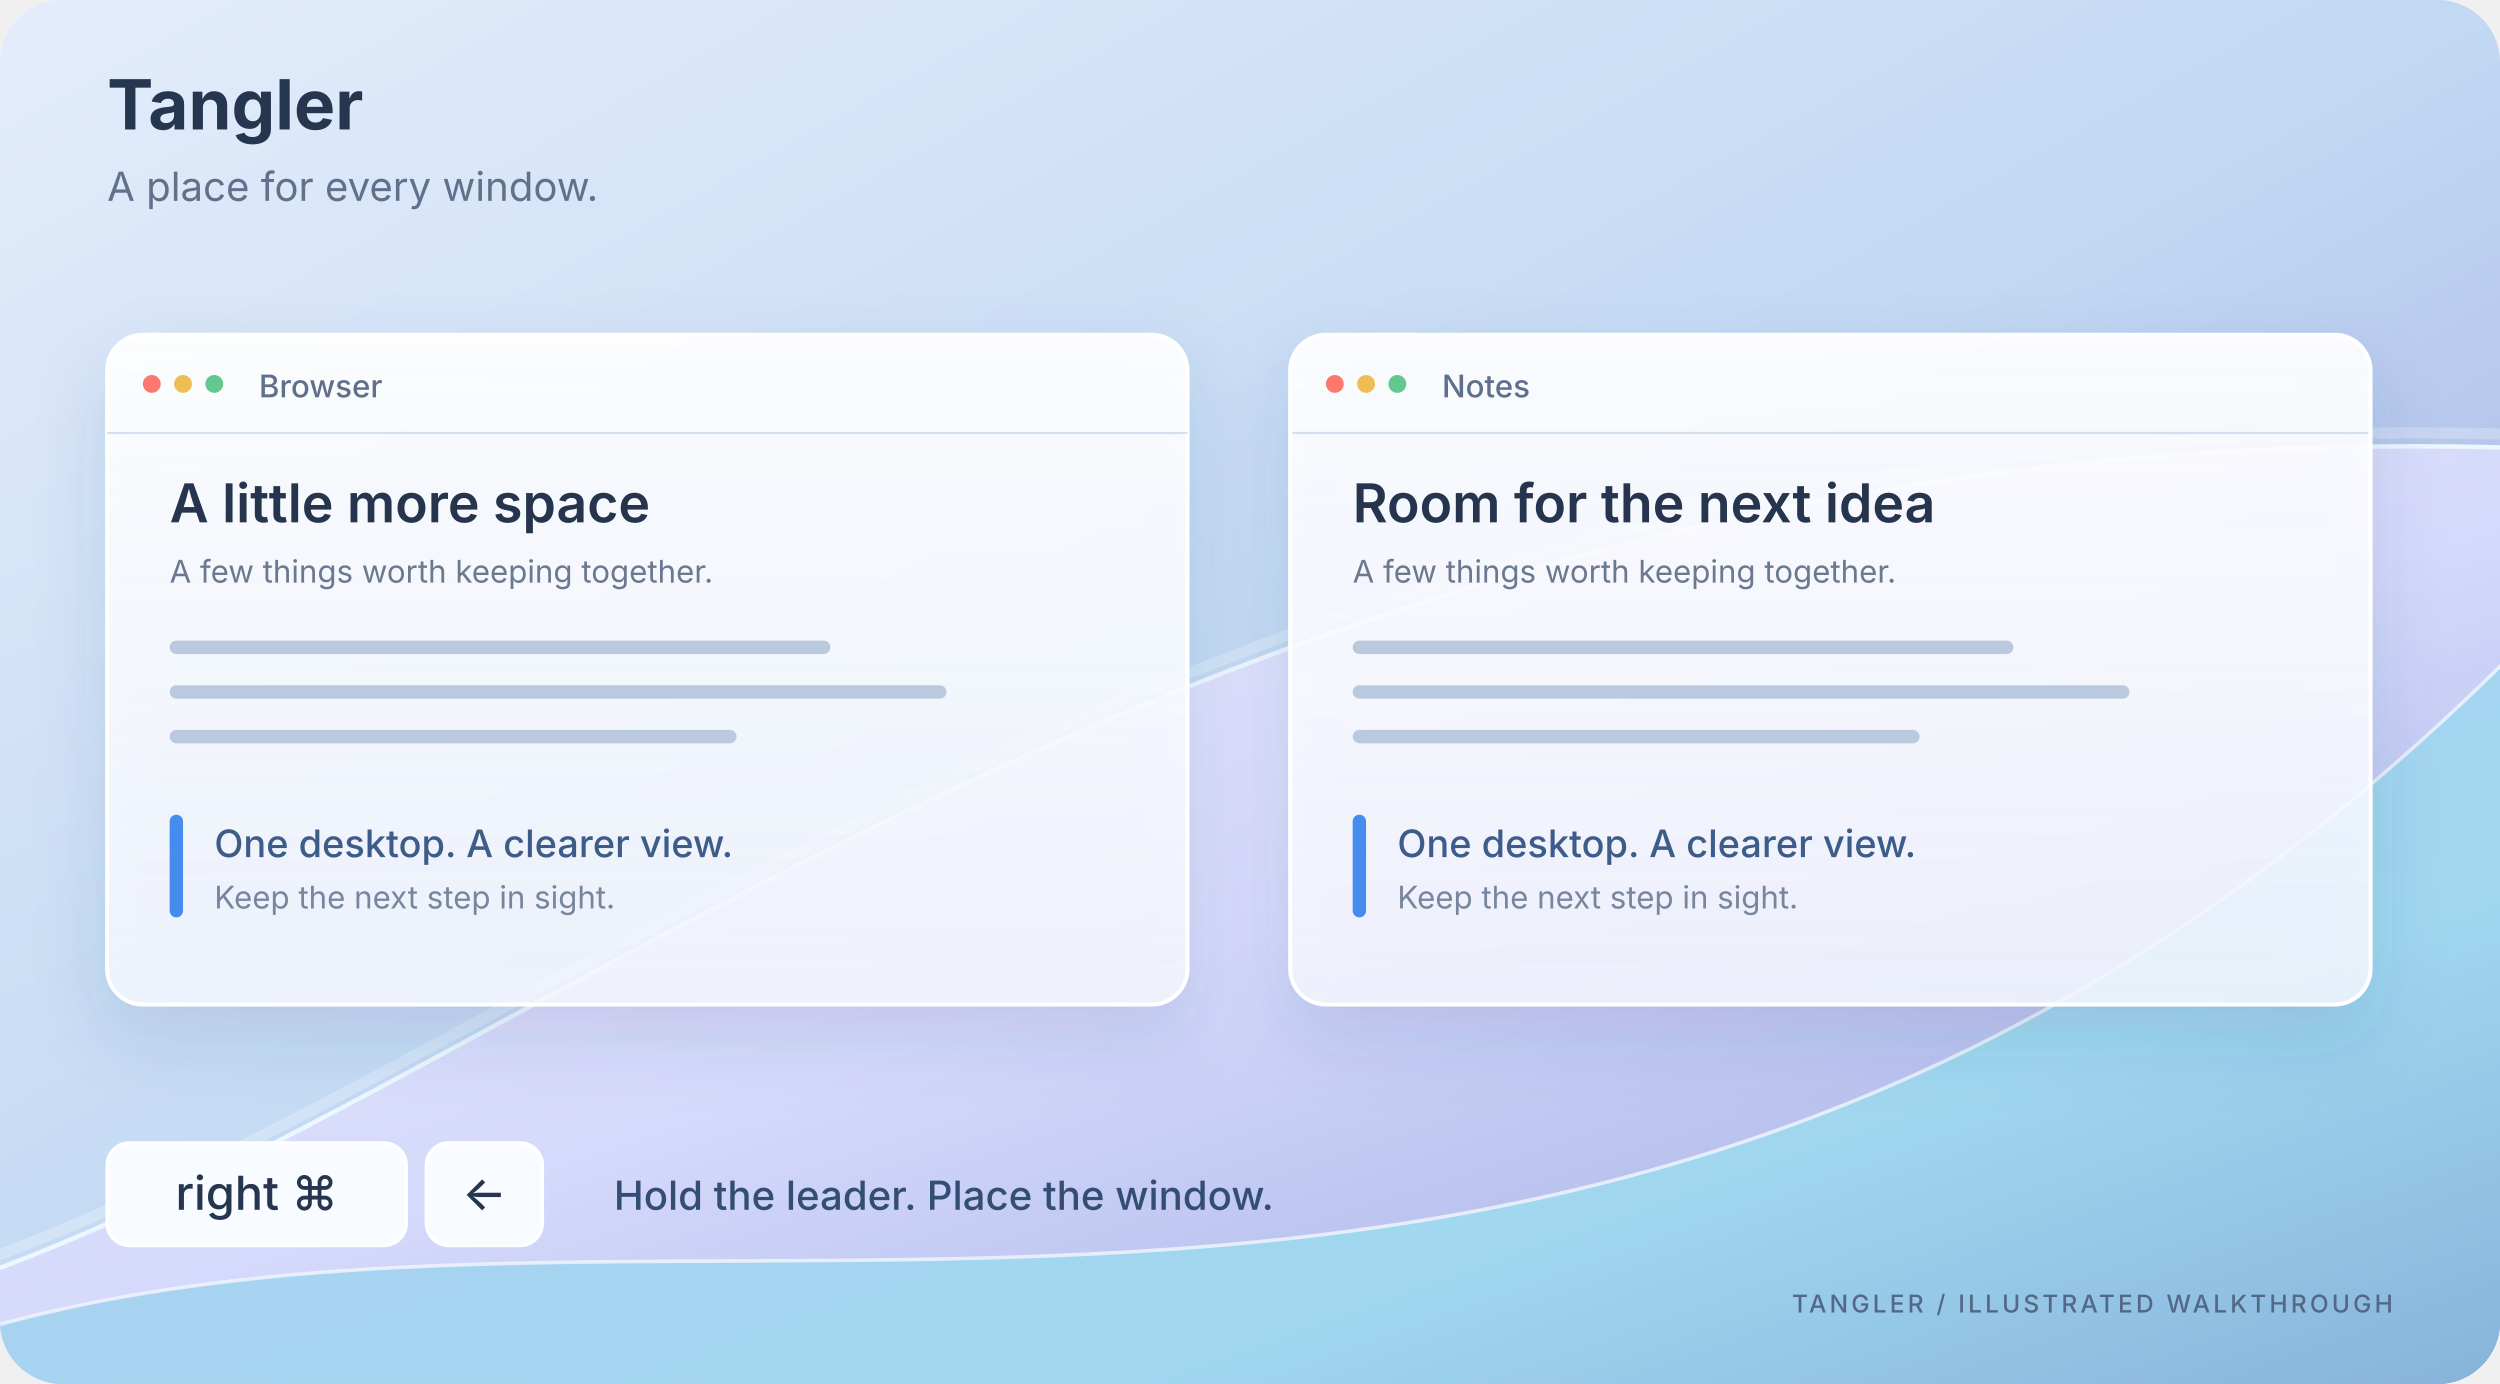
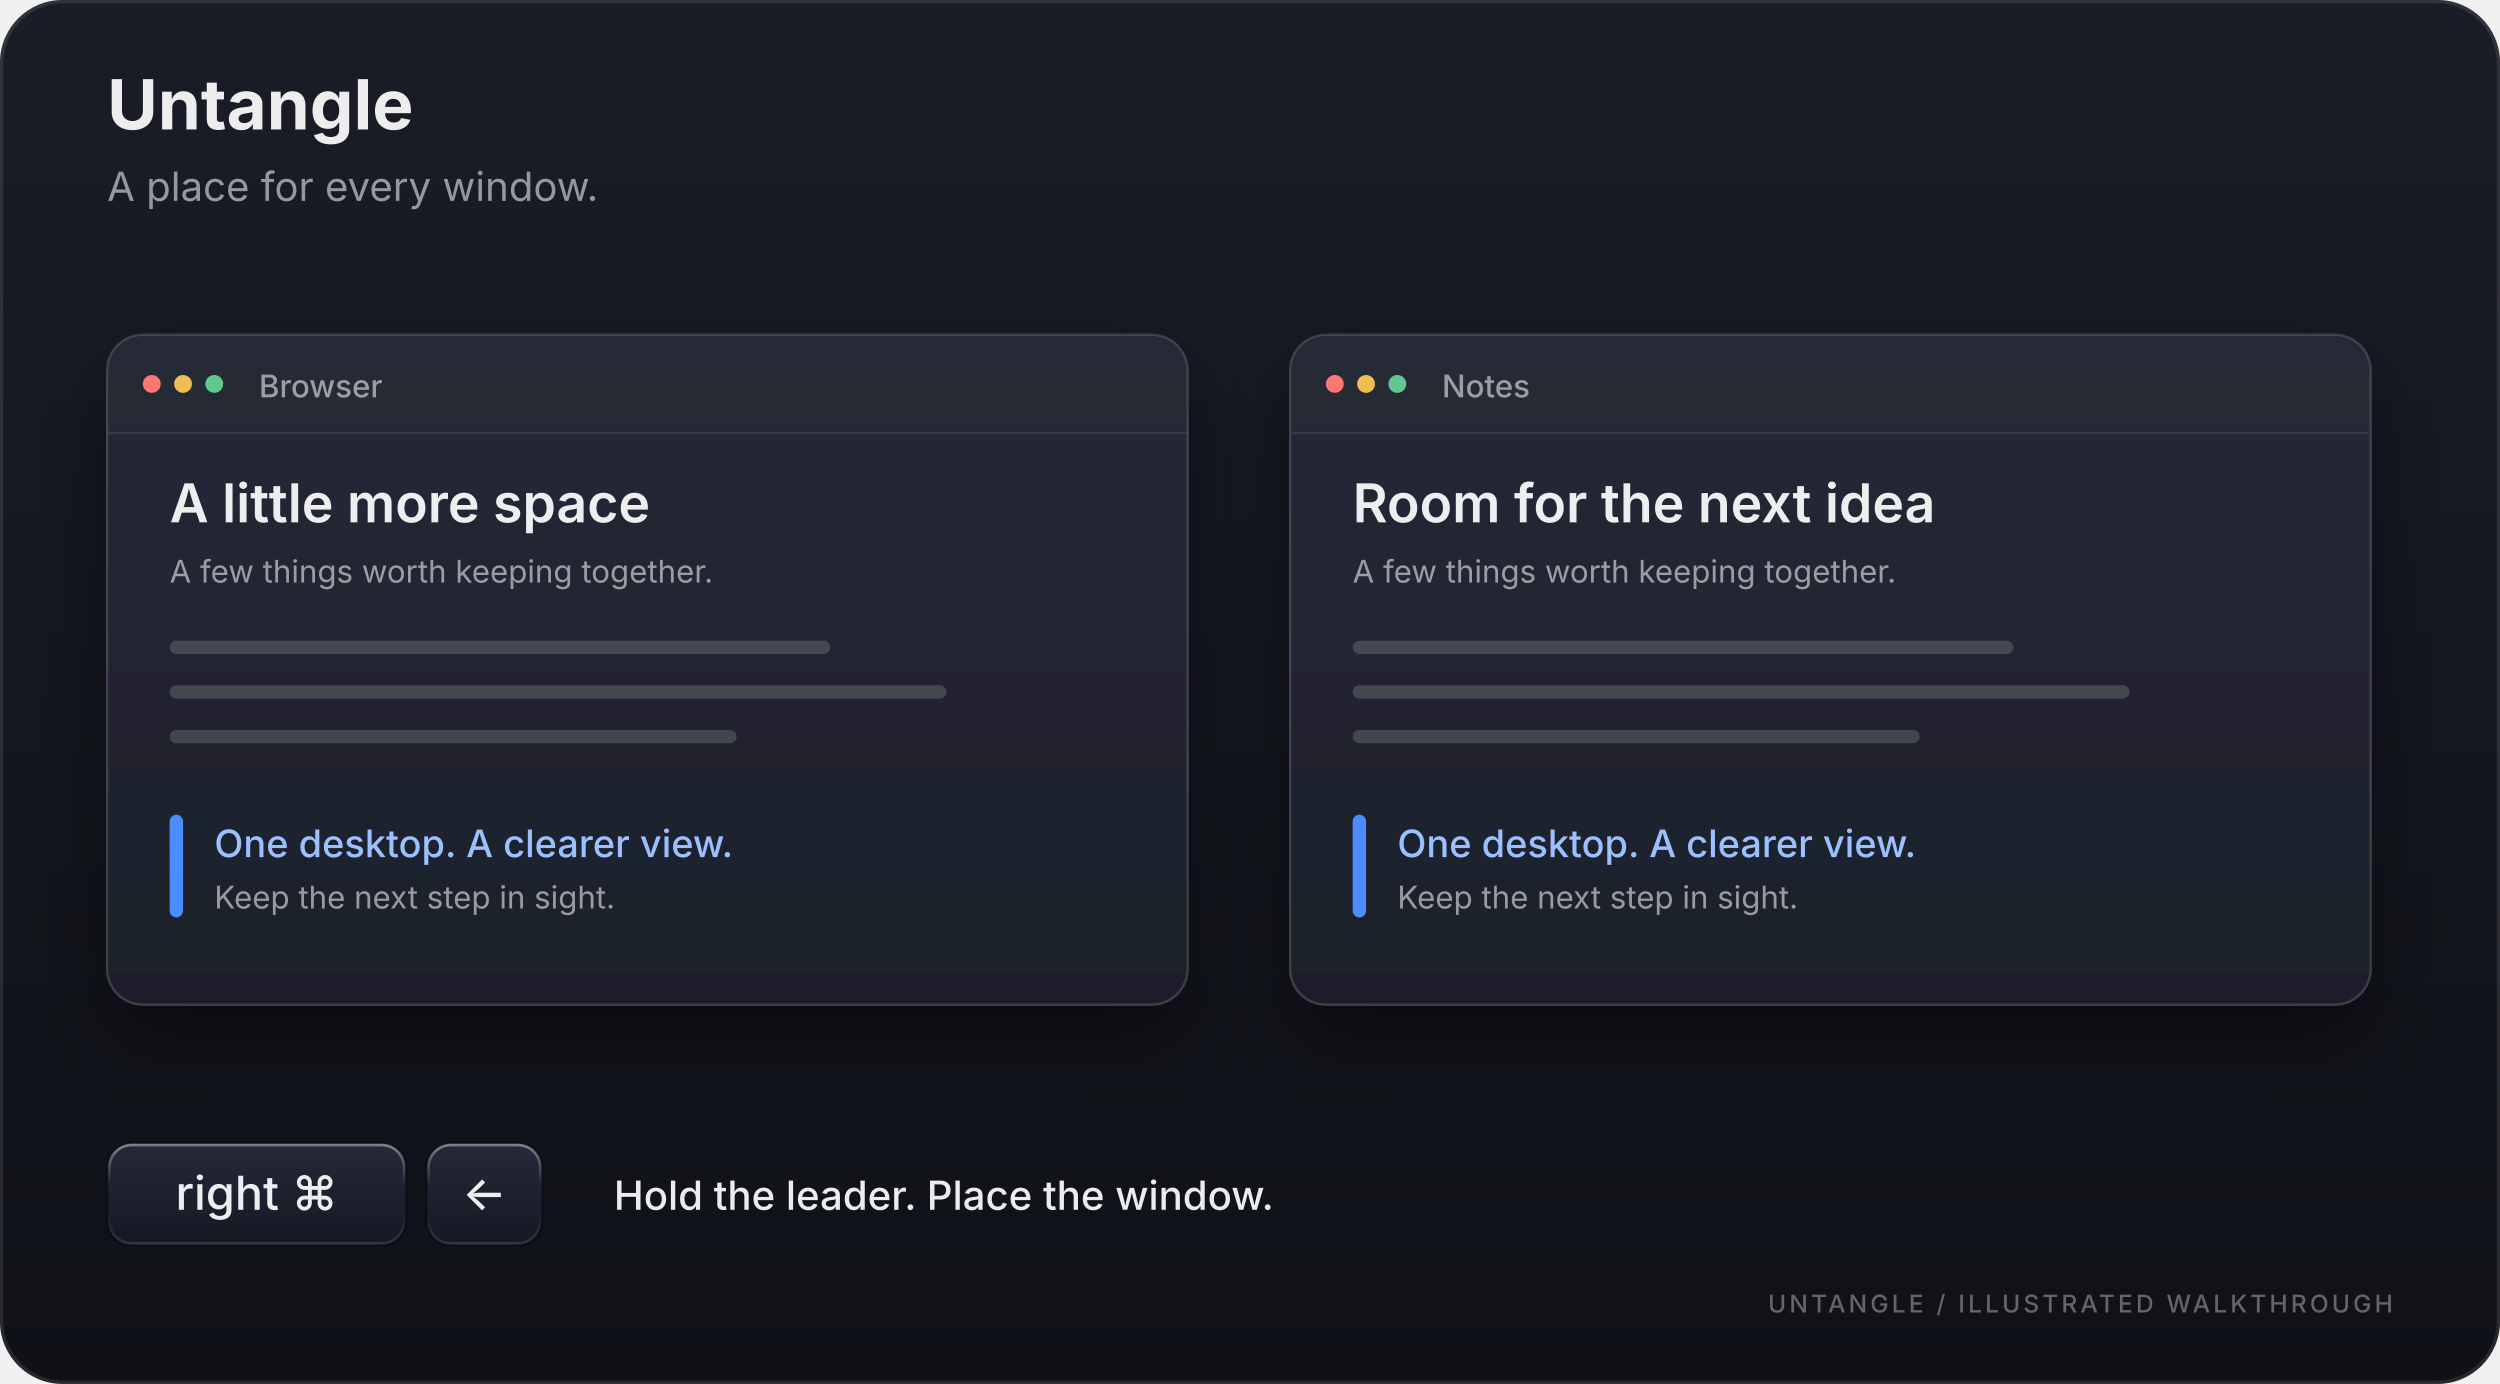
<svg xmlns="http://www.w3.org/2000/svg" width="1120" height="620" viewBox="0 0 1120 620" role="img" aria-labelledby="title desc">
  <defs>
-     <linearGradient id="sky" x2="1" y2="1">
-       <stop stop-color="#e4edfb" />
-       <stop offset=".5" stop-color="#c2d9f3" />
-       <stop offset="1" stop-color="#9b9edc" />
+     <linearGradient id="night" x2="0" y2="1">
+       <stop stop-color="#1a1d27" />
+       <stop offset="1" stop-color="#0f1117" />
    </linearGradient>
-     <linearGradient id="ribbon" x1="0" y1="0" x2="1" y2="1">
-       <stop stop-color="#f5f5ff" />
-       <stop offset=".48" stop-color="#d5d9fb" />
-       <stop offset="1" stop-color="#8296d4" />
+     <linearGradient id="smoke" x2="0" y2="1">
+       <stop stop-color="#2a2f40" stop-opacity=".78" />
+       <stop offset="1" stop-color="#161925" stop-opacity=".84" />
    </linearGradient>
-     <linearGradient id="fold" x2="1" y2="1">
-       <stop stop-color="#b8cbf3" />
-       <stop offset=".65" stop-color="#a0d7ef" />
-       <stop offset="1" stop-color="#789dcf" />
+     <linearGradient id="rim" x2="0" y2="1">
+       <stop stop-color="#ffffff" stop-opacity=".4" />
+       <stop offset=".4" stop-color="#ffffff" stop-opacity="0" />
+       <stop offset=".7" stop-color="#ffffff" stop-opacity="0" />
+       <stop offset="1" stop-color="#ffffff" stop-opacity=".12" />
+     </linearGradient>
+     <linearGradient id="lens-rim" x2="0" y2="1">
+       <stop stop-color="#ffffff" stop-opacity=".8" />
+       <stop offset=".5" stop-color="#ffffff" stop-opacity=".15" />
+       <stop offset="1" stop-color="#ffffff" stop-opacity=".3" />
+     </linearGradient>
+     <linearGradient id="lens-fill" x2="0" y2="1">
+       <stop stop-color="#ffffff" stop-opacity=".22" />
+       <stop offset="1" stop-color="#ffffff" stop-opacity=".1" />
    </linearGradient>
    <linearGradient id="window" x2="0" y2="1">
-       <stop stop-color="#ffffff" stop-opacity=".91" />
-       <stop offset="1" stop-color="#f5f8ff" stop-opacity=".82" />
-     </linearGradient>
-     <linearGradient id="glass" x2="0" y2="1">
-       <stop stop-color="#ffffff" stop-opacity=".67" />
-       <stop offset="1" stop-color="#eef3ff" stop-opacity=".32" />
+       <stop stop-color="#262a37" />
+       <stop offset="1" stop-color="#1c1f2a" />
    </linearGradient>
    <filter id="shadow" x="-20%" y="-25%" width="140%" height="165%">
-       <feDropShadow dx="0" dy="14" stdDeviation="16" flood-color="#33477f" flood-opacity=".15" />
+       <feDropShadow dx="0" dy="16" stdDeviation="18" flood-color="#000000" flood-opacity=".45" />
    </filter>
    <clipPath id="canvas">
      <rect width="1120" height="620" rx="28" />
    </clipPath>
    <symbol id="cursor" viewBox="0 0 24 30">
-       <path d="M2 2L20 17L12 18L8 26Z" fill="#24354c" stroke="white" stroke-width="1.8" stroke-linejoin="round" />
+       <path d="M2 2L20 17L12 18L8 26Z" fill="#ffffff" stroke="#000000" stroke-width="1.6" stroke-linejoin="round" />
    </symbol>
  </defs>
  <style>
    text { font-family: -apple-system, BlinkMacSystemFont, 'Segoe UI', sans-serif; }
    .focused { transform:translate(48px,150px); animation:place 10s ease-in-out infinite; }
    .resizing-frame { width:484px; animation:resize 10s ease-in-out infinite; }
    .companion { animation:reveal 10s ease-in-out infinite; }
    .snap-outline { opacity:0; animation:target 10s ease-in-out infinite; }
    @keyframes place { 0%,18%,100% { transform:translate(266px,161px); } 34%,82% { transform:translate(48px,150px); } }
    @keyframes resize { 0%,18%,100% { width:590px; } 34%,82% { width:484px; } }
    @keyframes reveal { 0%,22%,100% { opacity:0; transform:translateX(18px); } 40%,82% { opacity:1; transform:translateX(0); } }
-     @keyframes target { 0%,16%,40%,100% { opacity:0; } 22%,31% { opacity:.75; } }
+     @keyframes target { 0%,16%,40%,100% { opacity:0; } 22%,31% { opacity:1; } }
    @media (prefers-reduced-motion: reduce) { * { animation: none !important; } .pointer { display:none; } }
  </style>
  <g clip-path="url(#canvas)">
-     <rect width="1120" height="620" fill="url(#sky)" />
-     <path d="M-190 596C130 642 468 122 1260 210L1300 680H-190Z" fill="url(#ribbon)" stroke="#edf7ff" stroke-width="2" />
-     <path d="M-110 637C244 443 746 776 1217 191L1290 690H-110Z" fill="url(#fold)" stroke="#f3f5ff" stroke-opacity=".8" stroke-width="1.6" />
-     <path d="M-190 590C130 636 468 116 1260 204" fill="none" stroke="#ffffff" stroke-opacity=".24" stroke-width="5" />
-     <text x="48" y="58" font-size="31" fill="#25364e" font-weight="650">Tangler</text>
-     <text x="48" y="90" font-size="18" fill="#61718b" font-weight="400">A place for every window.</text>
+     <rect width="1120" height="620" fill="url(#night)" />
+     <text x="48" y="58" font-size="31" fill="#ffffffeb" font-weight="650">Untangle</text>
+     <text x="48" y="90" font-size="18" fill="#ffffff8c" font-weight="400">A place for every window.</text>
    <defs>
      <clipPath id="resizing-content">
        <rect class="resizing-frame" width="484" height="300" rx="16" />
      </clipPath>
    </defs>
    <g transform="translate(578 150)">
      <g class="companion" filter="url(#shadow)">
-         <rect x="0" y="0" width="484" height="300" rx="16" fill="url(#window)" stroke="#ffffff" stroke-width="1.8" />
+         <rect x="0" y="0" width="484" height="300" rx="16" fill="url(#window)" stroke="#ffffff" stroke-opacity=".14" />
        <circle cx="20" cy="22" r="4" fill="#fc786e" />
        <circle cx="34" cy="22" r="4" fill="#efbe53" />
        <circle cx="48" cy="22" r="4" fill="#63c890" />
-         <text x="68" y="28" font-size="14" fill="#60708b" font-weight="500">Notes</text>
-         <path d="M1 44H483" stroke="#bac9e1" stroke-opacity=".55" />
-         <text x="28" y="84" font-size="24" fill="#25364e" font-weight="600">Room for the next idea</text>
-         <text x="28" y="111" font-size="14" fill="#6b7890" font-weight="400">A few things worth keeping together.</text>
-         <rect x="28" y="137" width="296" height="6" rx="3" fill="#bac9de" />
-         <rect x="28" y="157" width="348" height="6" rx="3" fill="#bac9de" />
-         <rect x="28" y="177" width="254" height="6" rx="3" fill="#bac9de" />
-         <rect x="28" y="215" width="6" height="46" rx="3" fill="#448cee" />
-         <text x="48" y="234" font-size="17" fill="#3c5c89" font-weight="500">One desktop. A clearer view.</text>
-         <text x="48" y="257" font-size="14" fill="#78869d" font-weight="400">Keep the next step in sight.</text>
+         <text x="68" y="28" font-size="14" fill="#ffffff8c" font-weight="500">Notes</text>
+         <path d="M1 44H483" stroke="#ffffff" stroke-opacity=".08" />
+         <text x="28" y="84" font-size="24" fill="#ffffffeb" font-weight="600">Room for the next idea</text>
+         <text x="28" y="111" font-size="14" fill="#ffffff8c" font-weight="400">A few things worth keeping together.</text>
+         <rect x="28" y="137" width="296" height="6" rx="3" fill="#ffffff" fill-opacity=".16" />
+         <rect x="28" y="157" width="348" height="6" rx="3" fill="#ffffff" fill-opacity=".16" />
+         <rect x="28" y="177" width="254" height="6" rx="3" fill="#ffffff" fill-opacity=".16" />
+         <rect x="28" y="215" width="6" height="46" rx="3" fill="#4c8dff" />
+         <text x="48" y="234" font-size="17" fill="#9cc0ff" font-weight="500">One desktop. A clearer view.</text>
+         <text x="48" y="257" font-size="14" fill="#ffffff8c" font-weight="400">Keep the next step in sight.</text>
      </g>
    </g>
    <g class="focused" filter="url(#shadow)">
-       <rect x="0" y="0" width="484" height="300" rx="16" fill="url(#window)" class="resizing-frame" stroke="white" stroke-width="1.8" />
+       <rect x="0" y="0" width="484" height="300" rx="16" fill="url(#window)" class="resizing-frame" stroke="#ffffff" stroke-opacity=".14" />
      <g clip-path="url(#resizing-content)">
        <circle cx="20" cy="22" r="4" fill="#fc786e" />
        <circle cx="34" cy="22" r="4" fill="#efbe53" />
        <circle cx="48" cy="22" r="4" fill="#63c890" />
-         <text x="68" y="28" font-size="14" fill="#60708b" font-weight="500">Browser</text>
-         <path d="M0 44H650" stroke="#bac9e1" stroke-opacity=".55" />
-         <text x="28" y="84" font-size="24" fill="#25364e" font-weight="600">A little more space</text>
-         <text x="28" y="111" font-size="14" fill="#6b7890" font-weight="400">A few things worth keeping together.</text>
-         <rect x="28" y="137" width="296" height="6" rx="3" fill="#bac9de" />
-         <rect x="28" y="157" width="348" height="6" rx="3" fill="#bac9de" />
-         <rect x="28" y="177" width="254" height="6" rx="3" fill="#bac9de" />
-         <rect x="28" y="215" width="6" height="46" rx="3" fill="#448cee" />
-         <text x="48" y="234" font-size="17" fill="#3c5c89" font-weight="500">One desktop. A clearer view.</text>
-         <text x="48" y="257" font-size="14" fill="#78869d" font-weight="400">Keep the next step in sight.</text>
+         <text x="68" y="28" font-size="14" fill="#ffffff8c" font-weight="500">Browser</text>
+         <path d="M0 44H650" stroke="#ffffff" stroke-opacity=".08" />
+         <text x="28" y="84" font-size="24" fill="#ffffffeb" font-weight="600">A little more space</text>
+         <text x="28" y="111" font-size="14" fill="#ffffff8c" font-weight="400">A few things worth keeping together.</text>
+         <rect x="28" y="137" width="296" height="6" rx="3" fill="#ffffff" fill-opacity=".16" />
+         <rect x="28" y="157" width="348" height="6" rx="3" fill="#ffffff" fill-opacity=".16" />
+         <rect x="28" y="177" width="254" height="6" rx="3" fill="#ffffff" fill-opacity=".16" />
+         <rect x="28" y="215" width="6" height="46" rx="3" fill="#4c8dff" />
+         <text x="48" y="234" font-size="17" fill="#9cc0ff" font-weight="500">One desktop. A clearer view.</text>
+         <text x="48" y="257" font-size="14" fill="#ffffff8c" font-weight="400">Keep the next step in sight.</text>
      </g>
    </g>
-     <rect x="43" y="135" width="510" height="330" rx="24" fill="none" class="snap-outline" stroke="#247eff" stroke-width="2" />
+     <g class="snap-outline">
+       <rect x="43" y="135" width="510" height="330" rx="24" fill="#ffffff" fill-opacity=".06" stroke="url(#lens-rim)" stroke-width="2" />
+     </g>
    <g transform="translate(48 512)">
-       <rect x="0" y="0" width="134" height="46" rx="10" fill="#f8fbff" stroke="#ffffff" stroke-width="1.5" />
-       <text x="67.0" y="30" font-size="21" fill="#25364e" font-weight="500" text-anchor="middle">right ⌘</text>
-       <rect x="143" y="0" width="52" height="46" rx="10" fill="#f8fbff" stroke="#ffffff" stroke-width="1.5" />
-       <text x="169.0" y="30" font-size="21" fill="#25364e" font-weight="500" text-anchor="middle">←</text>
-       <text x="227" y="30" font-size="18" fill="#344e73" font-weight="500">Hold the leader. Place the window.</text>
+       <rect x="0" y="0" width="134" height="46" rx="11" fill="url(#smoke)" stroke="#000000" stroke-opacity=".4" />
+       <rect x="1" y="1" width="132" height="44" rx="10" fill="none" stroke="url(#rim)" stroke-width="1.2" />
+       <text x="67.0" y="30" font-size="21" fill="#ffffffeb" font-weight="500" text-anchor="middle">right ⌘</text>
+       <rect x="143" y="0" width="52" height="46" rx="11" fill="url(#smoke)" stroke="#000000" stroke-opacity=".4" />
+       <rect x="144" y="1" width="50" height="44" rx="10" fill="none" stroke="url(#rim)" stroke-width="1.2" />
+       <text x="169.0" y="30" font-size="21" fill="#ffffffeb" font-weight="500" text-anchor="middle">←</text>
+       <text x="227" y="30" font-size="18" fill="#ffffffeb" font-weight="500">Hold the leader. Place the window.</text>
    </g>
-     <text x="1072" y="588" font-size="11" fill="#526886" font-weight="500" text-anchor="end" letter-spacing="1.4">TANGLER  /  ILLUSTRATED WALKTHROUGH</text>
+     <text x="1072" y="588" font-size="11" fill="#ffffff59" font-weight="500" text-anchor="end" letter-spacing="1.4">UNTANGLE  /  ILLUSTRATED WALKTHROUGH</text>
  </g>
+   <rect x=".75" y=".75" width="1118.5" height="618.5" rx="27.5" fill="none" stroke="#ffffff" stroke-opacity=".1" stroke-width="1.5" />
</svg>
